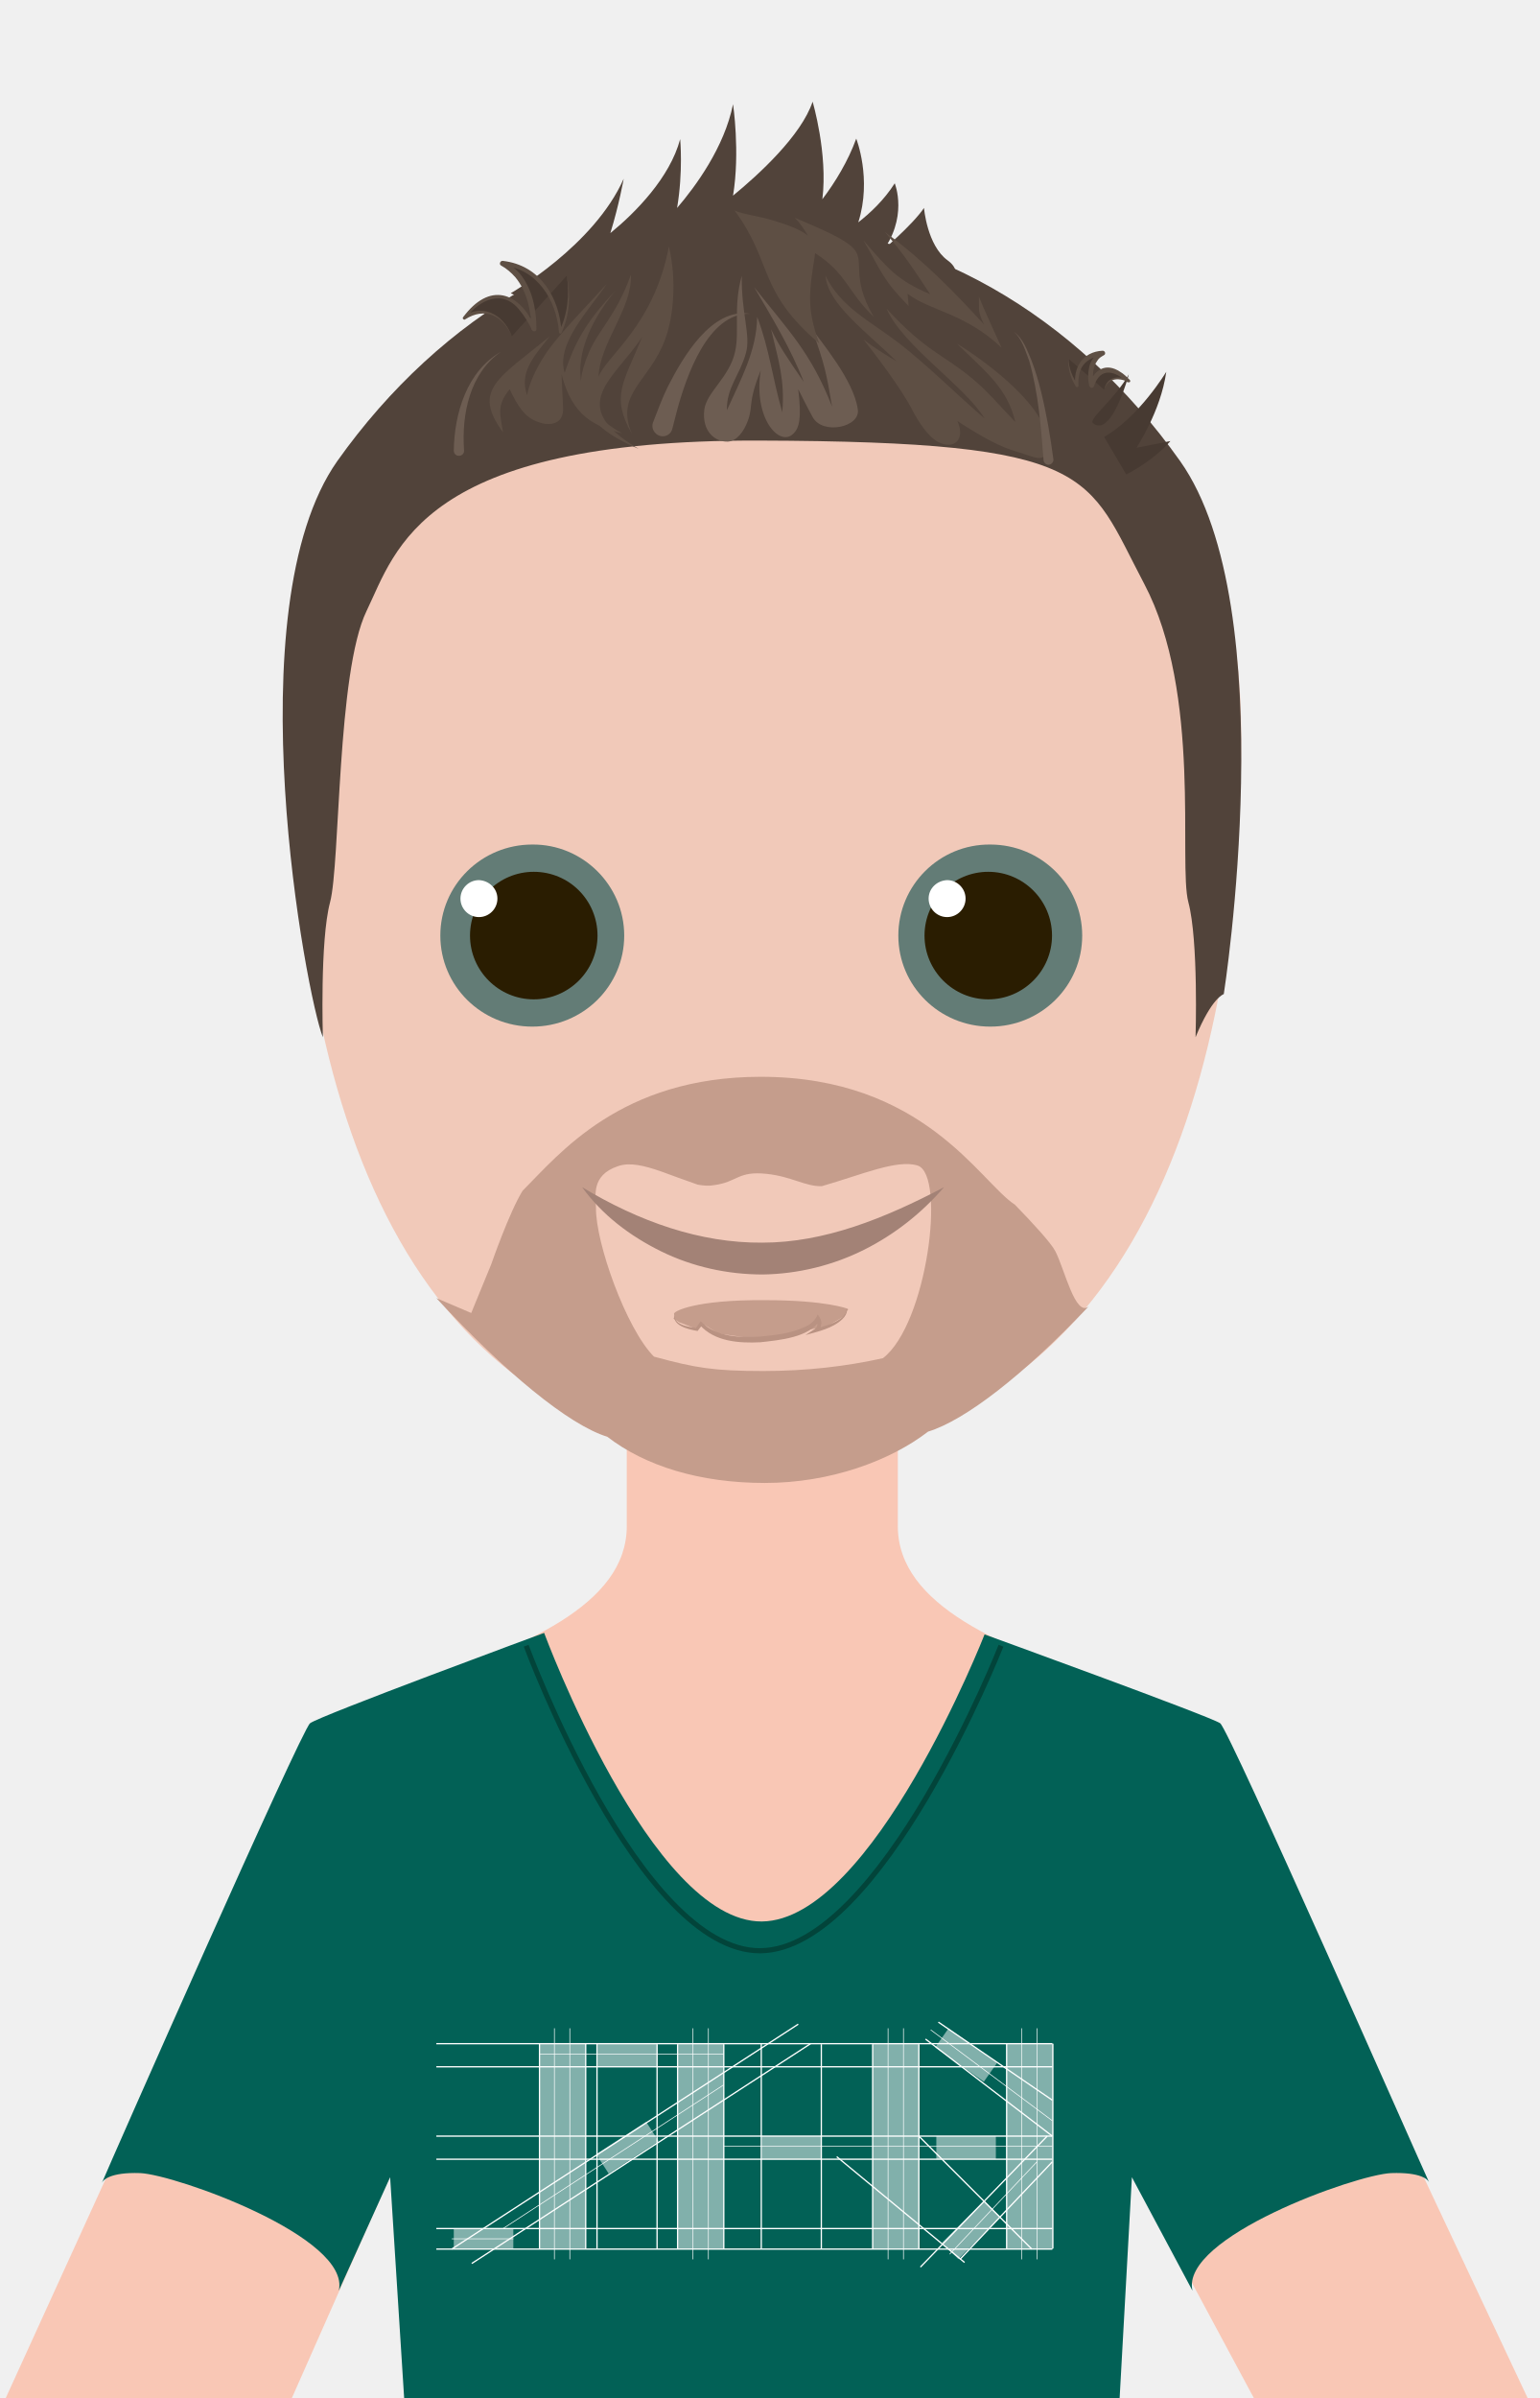
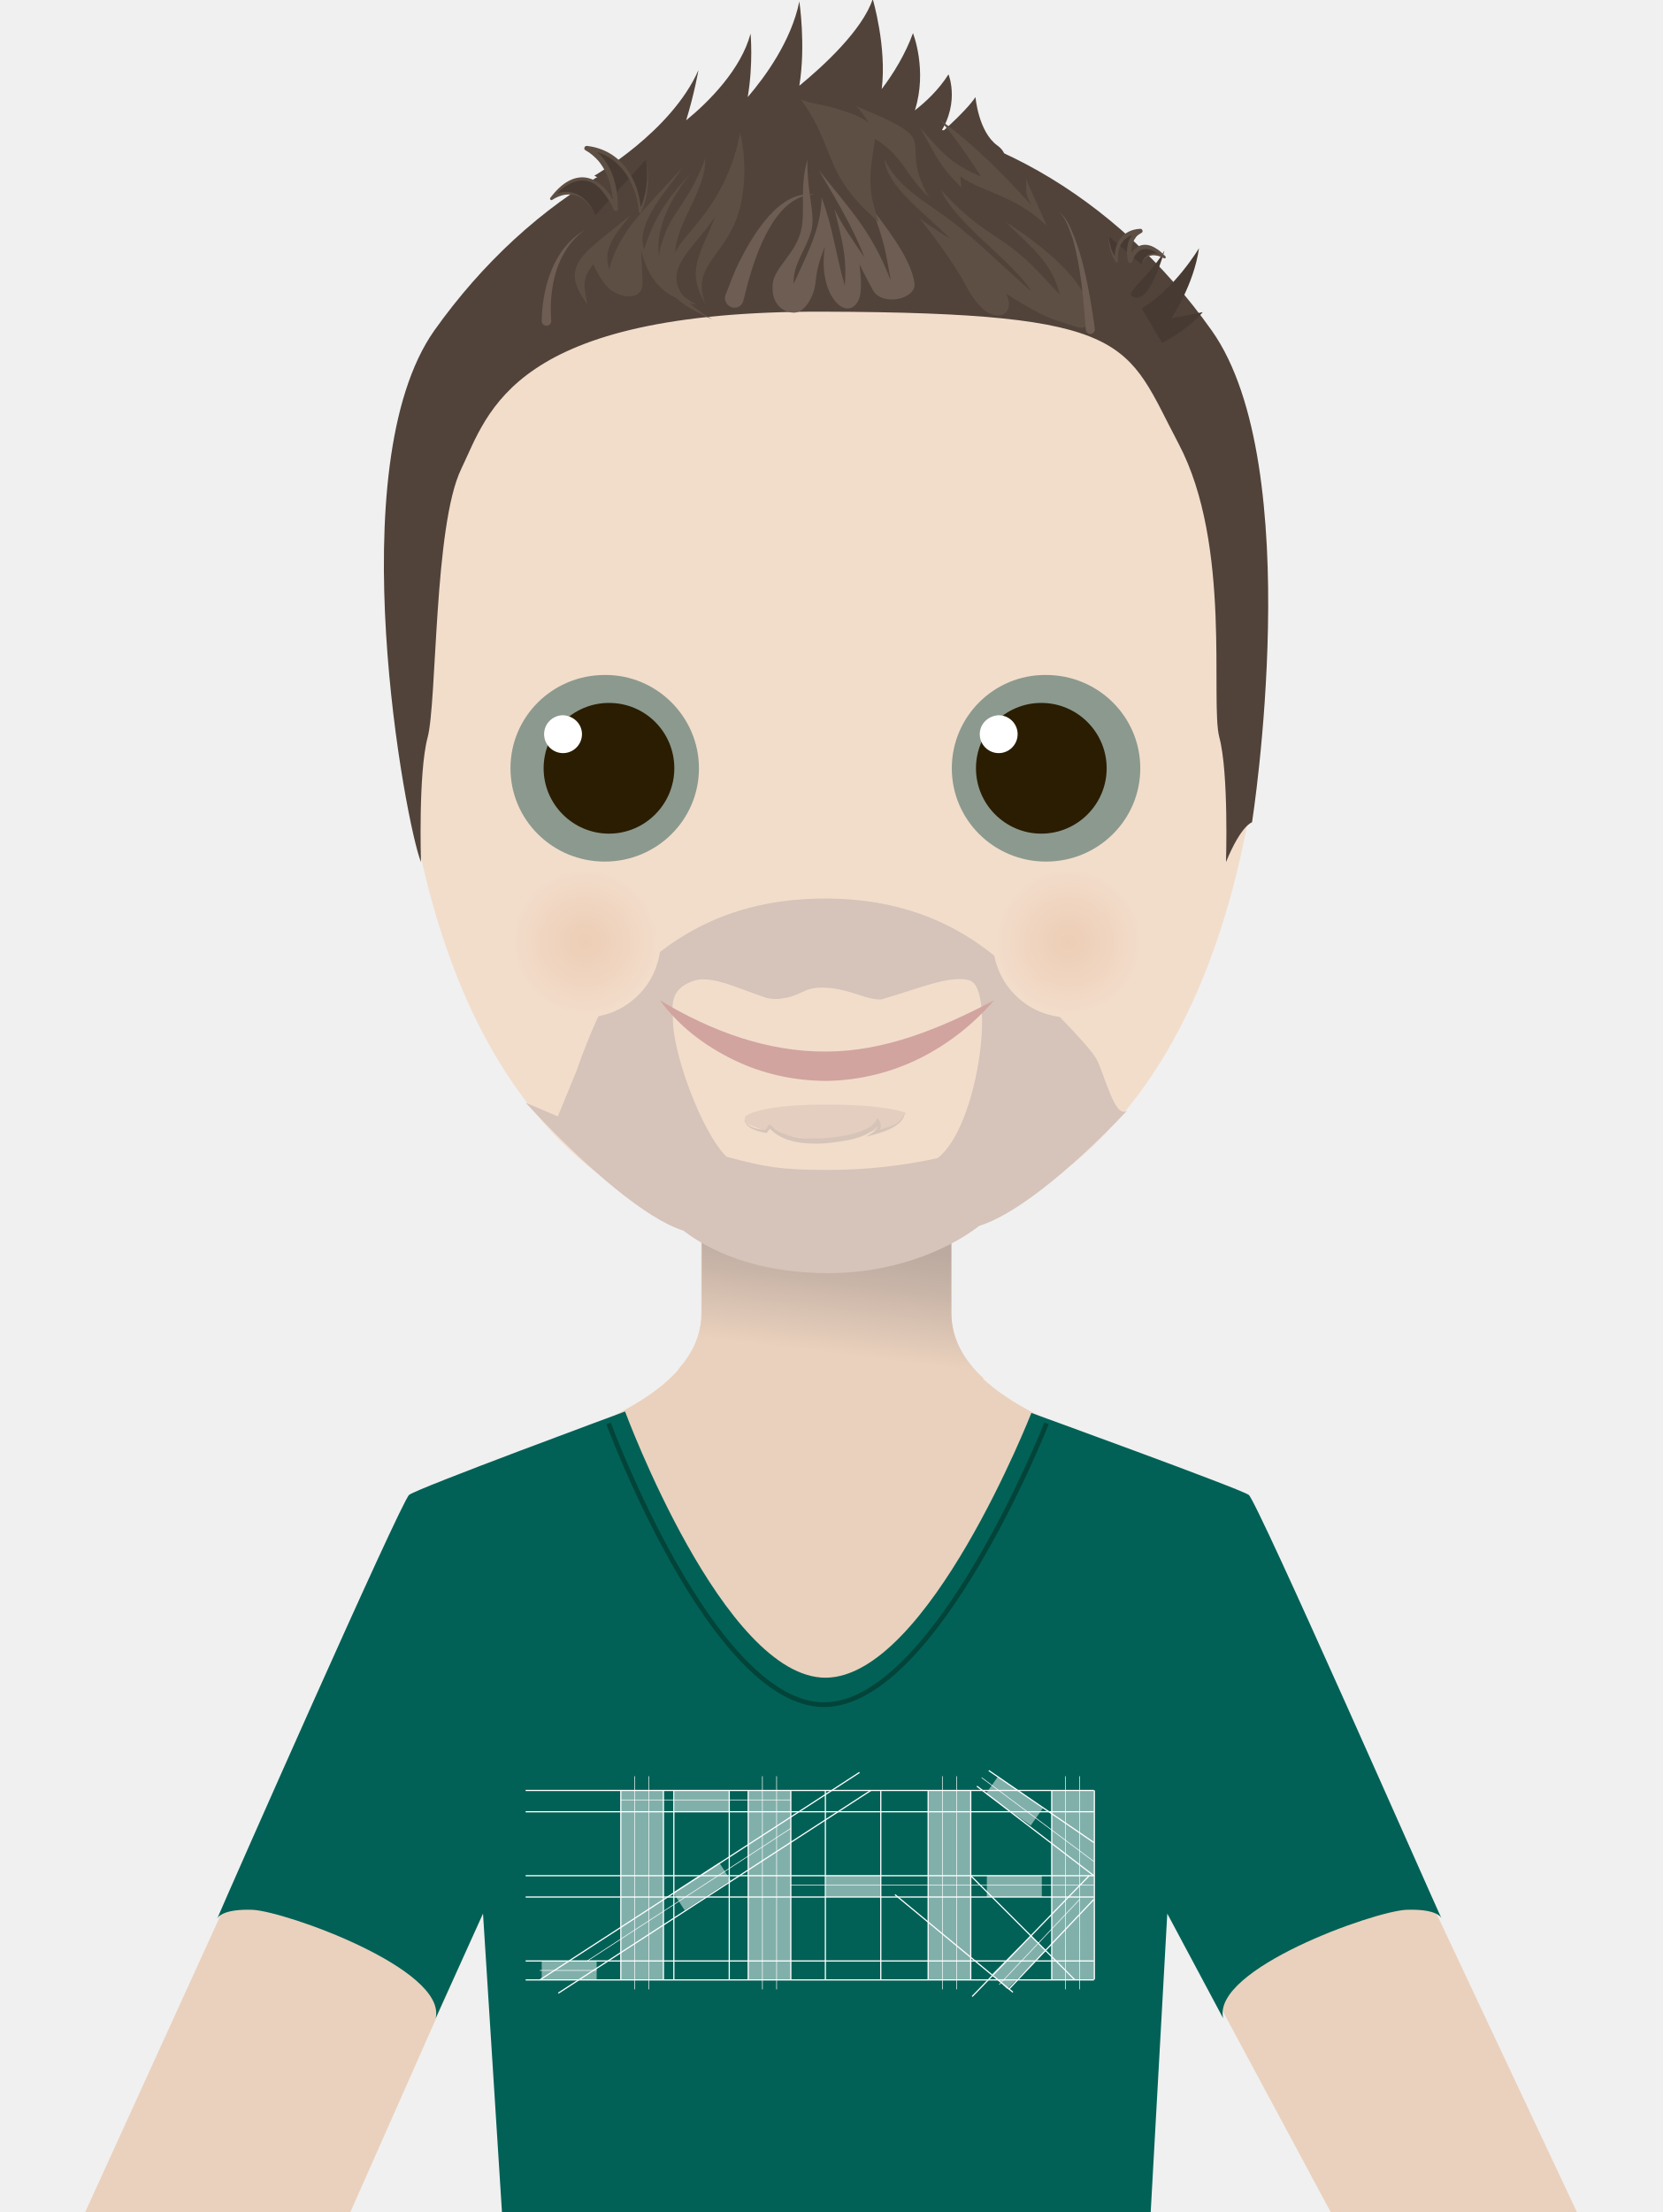
- <svg xmlns="http://www.w3.org/2000/svg" version="1.1" viewBox="36 -20 300 467">
+ <svg xmlns="http://www.w3.org/2000/svg" version="1.1" id="Laag_1" x="0px" y="0px" viewBox="0 0 351 467" style="enable-background:new 0 0 351 467;" xml:space="preserve">
  <style type="text/css">
-         .body{fill:#f9c7b5;}
-         .tshirt{fill:#026156;}
-         .tshirt__collar{fill:none;stroke:#02443A;stroke-miterlimit:10;}
-         .face{fill:#f1c9b9;}
-         .st5{fill:#c59d8c;}
-         .hair--dark{fill:#51433A;}
-         .hair--medium{fill-rule:evenodd;clip-rule:evenodd;fill:#5E4F44;}
-         .st8{fill-rule:evenodd;clip-rule:evenodd;fill:#6D5D52;}
-         .hair--light{fill:#6D5D52;}
-         .st10{fill:#473A32;}
-         .st11{fill:#5E4F44;}
-         .st14{fill:#DFE8EA;}
-         .st15{fill:#A38276;}
-         .st16{fill:#637C76;}
-         .st17{fill:#2A1D01;}
-         .st18{fill:#FFFFFF;}
-         .st19{fill:#c59d8c;}
-         .st20{fill:#b99282;}
-         .st21{opacity:0.5;fill:#FFFFFF;}
-         .st22{fill:none;stroke:#FFFFFF;stroke-width:0.25;stroke-miterlimit:10;}
-         .st23{fill:none;stroke:#FFFFFF;stroke-width:0.125;stroke-miterlimit:10;}
+ 	.st0{fill:#EAD1BD;}
+ 	.st1{fill:url(#SVGID_1_);}
+ 	.st2{fill:#026156;}
+ 	.st3{fill:none;stroke:#02443A;stroke-miterlimit:10;}
+ 	.st4{fill:#F2DDCB;}
+ 	.st5{fill:#D6C3B9;}
+ 	.st6{fill:#51433A;}
+ 	.st7{fill-rule:evenodd;clip-rule:evenodd;fill:#5E4F44;}
+ 	.st8{fill-rule:evenodd;clip-rule:evenodd;fill:#6D5D52;}
+ 	.st9{fill:#6D5D52;}
+ 	.st10{fill:#473A32;}
+ 	.st11{fill:#5E4F44;}
+ 	.st12{fill:url(#SVGID_00000013165631436929423630000016592095067248664239_);}
+ 	.st13{fill:url(#SVGID_00000114778357873344224820000015085939082999484821_);}
+ 	.st14{fill:#DFE8EA;}
+ 	.st15{fill:#D1A49F;}
+ 	.st16{fill:#8C998E;}
+ 	.st17{fill:#2A1D01;}
+ 	.st18{fill:#FFFFFF;}
+ 	.st19{fill:#E4CEC0;}
+ 	.st20{fill:#D7C4B9;}
+ 	.st21{opacity:0.5;fill:#FFFFFF;}
+ 	.st22{fill:none;stroke:#FFFFFF;stroke-width:0.25;stroke-miterlimit:10;}
+ 	.st23{fill:none;stroke:#FFFFFF;stroke-width:0.125;stroke-miterlimit:10;}
</style>
-   <path class="body" d="M278.1,329.1c0,0-3.1-13.6-25-20.9c-21.8-7.3-42.2-15.5-42.2-31c0-15.5,0-40.9,0-40.9h-26.4h-26.4 c0,0,0,25.3,0,40.9c0,15.5-20.4,23.7-42.2,31c-21.8,7.3-25,20.9-25,20.9L28,467h56l31-70l15.9,68.4h53.7l53.2-1.2L255,400l36,67h52 L278.1,329.1z" />
-   <linearGradient id="SVGID_1_" gradientUnits="userSpaceOnUse" x1="186.031" y1="285.86" x2="188.854" y2="262.566">
-     <stop offset="0" style="stop-color:#EAD1BD" />
-     <stop offset="0.647" style="stop-color:#C9B5A8" />
-     <stop offset="1" style="stop-color:#BCAAA0" />
-   </linearGradient>
-   <path class="st2 tshirt" d="M273.7,315.6c-1.8-1.3-45.9-17.3-45.9-17.3S206,354,184.4,354.2C162.8,354.3,142,298,142,298 s-43.9,16.2-45.6,17.6c-1.7,1.3-39.1,86-40.5,89.4c0.2-0.4,1.5-2,7.4-1.8c6.9,0.3,41.1,12.5,38.7,22.9L112,404l4,63h137l3.5-63 l11.8,22.1c-2.4-10.4,31.8-22.6,38.7-22.9c5.9-0.2,7.2,1.3,7.4,1.8C312.8,401.6,275.5,316.9,273.7,315.6z" />
-   <path class="st3 tshirt__collar" d="M138.5,300.5c0,0,22,59.5,45.6,59.4c23.6-0.2,46.9-59.4,46.9-59.4" />
-   <path class="st4 face" d="M277.8,123.2 c0,77 -26,139.8 -93,139.8 c-66.9,0 -91.7,-63.6 -91.7,-140.6 c0,-77 62.3,-92.5 92.8,-92.5 S277.8,46.2 277.8,123.2 " />
-   <path class="st5 beard" d="M241.6,223.7 c-0.8,-1.6 -4.4,-5.5 -7.9,-9.1 c-6.8,-4.4 -17.7,-24.9 -49.5,-24.9 c-27.3,0 -39.3,15.1 -46.4,22.2 c0,0 0,0 0,0 c-2.6,4.2 -6.1,14.3 -6.1,14.3 l-3.9,9.5 l-6.8,-2.9 c13.3,14.4 25.8,24.7 33.3,27 c7.4,5.7 18,9 30.7,9 c12.7,0 24.4,-4.3 31.8,-10 c7.2,-2.2 18.6,-11 31.3,-24.4 C245.5,236.6 243.4,227.2 241.6,223.7 M208,244.5 c-7.2,1.6 -14.9,2.5 -23.3,2.5 c-9.7,0 -13.2,-0.6 -21.3,-2.8 c-5.4,-5.4 -11.4,-22.2 -11.3,-29 c0,-2.1 -1.1,-6.3 4.3,-8.1 c2.3,-0.8 5.1,-0.1 8.3,1 v0 l0,0 c2.2,0.8 4.6,1.7 7.2,2.6 c1.1,0.2 2.2,0.3 3.2,0.1 c4.6,-0.6 4.6,-2.8 10.2,-2.2 c4.9,0.5 7.6,2.5 10.8,2.4 c7.7,-2.2 14.7,-5.3 18.7,-4 C220.3,208.9 216.6,237.9 208,244.5 " />
-   <path class="st6 hair hair--dark" d="M98.9,182c0,0-0.6-18.8,1.4-26.3c2-7.5,1.3-44.7,7.1-56.7c5.8-12,10.6-33.4,76.5-33.2s63.7,6.5,75,27.9 s6.6,54.5,8.6,62c2,7.5,1.4,26.3,1.4,26.3c3.2-7.8,5.5-8.4,5.5-8.4s11.8-75.1-8.5-103.8c-20.3-28.6-50.1-46-82-46l-0.4,0.2l0.2-0.2 c-31.9,0-61.7,17.4-82,46C81.5,98.5,95.7,174.2,98.9,182z" />
-   <path class="st6 hair hair--dark" d="M210.3,15.7c-2.1,3.3-4.8,5.8-7.1,7.6c2.7-8.5-0.4-16.3-0.4-16.3c-1.6,4.4-4.1,8.5-6.6,11.8 c1.1-8.9-1.9-19-1.9-19c-2.2,6.6-10.5,14.2-15.5,18.3c1.4-8.5,0-17.8,0-17.8c-1.7,8.4-7.3,16-10.9,20.2c1.2-7.1,0.6-13.4,0.6-13.4 c-2,7.5-8.7,14.3-13.6,18.3c1.7-5.5,2.6-10.6,2.6-10.6c-5.8,13.1-22,22.3-22,22.3s5.3,2.8,10.1,1.6l-1,2.3c0,0,6.5,2.9,16.2-5.3 c0.2-0.2,0.5-0.4,0.7-0.6c3.1-0.1,8-1.1,12.6-5.9l-0.4,3.1c0,0,3.9,4.4,7.8,4.4c3.4,0,5.8-0.7,10.3-7.1c2.2,1.6,5.3,2.9,8.1,0 c1.6,2.1,4.2,3.9,7.6-0.1C213.1,22.5,210.3,15.7,210.3,15.7z M220.6,30.7c-4-2.9-4.6-10.2-4.6-10.2c-2.3,3.4-8.6,8.7-8.6,8.7L220,37 C220,37,224.6,33.6,220.6,30.7z" />
-   <path class="st7 hair hair--medium" d="M143.1,45.5c-10,8.2-15.2,10.4-9.1,18.7c-0.5-3.3-1.4-5.2,1.3-8.4c0.5,1.1,1.5,3.2,2.9,4.7 c2.2,2.4,7.7,3.5,7.5-1.1c-0.1-2.2-0.3-5.7-0.3-6.5c2.1,8.2,6.4,10.1,11.8,11.5c-14.4-7.9-6.4-21.8-1.3-27.8 c-5.8,6.1-7.9,10.1-9.9,16c-1.8-5.7,5-12.5,8.2-17.3c-3.4,3.8-8.9,9.3-11.7,13.3c-2.5,3.7-3.6,6.8-3.8,8.4 C137.1,52.6,139.9,49.5,143.1,45.5z" />
-   <path class="st7 hair hair--medium" d="M158.9,33.5c-2.8,7.9-6.3,10.7-8.2,15.2c-3.2,7.4-2.3,13.7,9.7,18.7c-14.5-8.5-4.6-13.6,0.7-21.8 c-3.6,8.9-6.2,11.5-2,18.9c-3.4-7.9,3.5-10.2,6.5-18.5c1.7-4.6,2.2-11.8,0.7-18c-2.9,15.5-12.3,21.4-13.7,25.4 C152.8,46.8,159.2,40.1,158.9,33.5z" />
-   <path class="st8" d="M180.5,33.7c-1.7,6.1-0.4,10.8-1.3,14.8c-1.1,5-5.6,7.9-6,11.3c-0.5,4.2,2.1,6.3,4.6,6.2 c1.7-0.1,3.1-1.9,3.9-4.1c1.1-3.1-0.1-3.3,2.5-9.8c-1.5,9.3,3.6,15,6.3,12.4c1.2-1.1,1.7-3,1-8.7c0,0,1.9,3.8,2.8,5.4 c1.9,3.6,9.4,2,8.8-1.5c-0.8-5.7-7.1-13-9-15.8c2.7,7.4,2.9,9,4,15.3c-4.1-10.5-8.4-14.7-15.2-23.3c3.7,6.3,7.1,11.9,9.7,18.5 c-2.9-4.2-4.9-7.1-6.4-10.3c1.5,6.3,2.7,9.8,2.2,16.2c-1.9-6.5-2.5-12.3-4.9-18.6c-0.1,6.6-3.1,12-5.9,18.2 c-0.1-4.4,2.5-6.8,3.7-11.1C182.3,45.3,180.4,41.1,180.5,33.7z" />
-   <path class="st7 hair hair--medium" d="M196.8,33.7c0.5,5.6,8,10.9,13.9,16.7c-2.5-1.5-4.3-2.6-6.5-4.3c2,2.5,7.5,9.7,9.6,13.9c1,1.9,2.9,5,5,6.1 c3.2,1.6,5.3-0.7,3.7-4.1c4.8,3.1,8.4,5.1,11.7,6c3.2,0.9,5.7,2.7,5.9-1.3c0.4-6.9-11.1-15.7-17.7-19.8c5.6,5.5,9.8,8.6,11.4,15.3 c-2.8-2.9-5.5-6.1-8.3-8.4c-5.7-4.8-9-5.2-16.8-13.7c3.1,7.2,15.3,15.1,19.1,21.4c-5.6-4.8-10.8-10.1-16.7-14.7 C205.3,42.4,199.9,39.9,196.8,33.7z" />
-   <path class="st7 hair hair--medium" d="M179.1,21c7.5,10.1,4.4,15.6,16.5,25.9c-2.6-7.1-1.9-10.4-0.8-17.6c6.2,4,6.2,7.4,11.4,12.4 c-4.7-8.1-1.5-10.8-4-13.4c-1.8-1.8-5.7-3.5-11.4-5.9c1,0.9,2,2.5,2.6,3.5c-1.5-1.2-3.6-2-6.9-3C184,22.1,180.9,21.8,179.1,21z" />
-   <path class="st7 hair hair--medium" d="M204.2,26.8c3.5,6,3.6,7.5,8.8,12.8l-0.2-2.4c4.2,3.3,11.1,3.7,18.3,10.5c0,0-3.8-8.3-4.4-9.9 c0.1,2.8-0.3,2.7,1,5.4c-5.6-6.1-11.4-12.2-19.3-18c3.9,4.6,5.7,7.4,8.8,12.1C210.9,34.6,209.2,32.6,204.2,26.8z" />
  <g>
-     <path class="st9 hair hair--light" d="M182.1,41.1c-8.2-0.2-12.4,12.2-14.2,18.8c0,0-0.9,3.5-0.9,3.5c-0.2,1.1-1.3,1.8-2.4,1.5 c-1.1-0.3-1.8-1.5-1.4-2.6c0.8-2.1,1.9-5,2.9-7C169,49.6,174.6,39.9,182.1,41.1L182.1,41.1z" />
+     <g>
+       <path class="st0" d="M268.1,329.1c0,0-3.1-13.6-25-20.9c-21.8-7.3-42.2-15.5-42.2-31c0-15.5,0-40.9,0-40.9h-26.4h-26.4    c0,0,0,25.3,0,40.9c0,15.5-20.4,23.7-42.2,31c-21.8,7.3-25,20.9-25,20.9L18,467h56l31-70l15.9,68.4h53.7l53.2-1.2L245,400l36,67    h52L268.1,329.1z" />
+       <linearGradient id="SVGID_1_" gradientUnits="userSpaceOnUse" x1="176.031" y1="285.86" x2="178.854" y2="262.566">
+         <stop offset="0" style="stop-color:#EAD1BD" />
+         <stop offset="0.647" style="stop-color:#C9B5A8" />
+         <stop offset="1" style="stop-color:#BCAAA0" />
+       </linearGradient>
+       <path class="st1" d="M200.9,277.1c0-8.7,0-20.4,0-29.1c-6.5-6.2-15.3-10.1-24.9-10.1c-11.2,0-21.2,5.1-27.8,13.1    c0,8.2,0,18.3,0,26c0,4.6-1.8,8.5-4.9,12c5.7,12.3,18.2,20.9,32.7,20.9c13.7,0,25.6-7.7,31.7-18.9    C203.5,287.1,200.9,282.6,200.9,277.1z" />
+       <path class="st2" d="M263.7,315.6c-1.8-1.3-45.9-17.3-45.9-17.3S196,354,174.4,354.2C152.8,354.3,132,298,132,298    s-43.9,16.2-45.6,17.6c-1.7,1.3-39.1,86-40.5,89.4c0.2-0.4,1.5-2,7.4-1.8c6.9,0.3,41.1,12.5,38.7,22.9L102,404l4,63h137l3.5-63    l11.8,22.1c-2.4-10.4,31.8-22.6,38.7-22.9c5.9-0.2,7.2,1.3,7.4,1.8C302.8,401.6,265.5,316.9,263.7,315.6z" />
+       <path class="st3" d="M128.5,300.5c0,0,22,59.5,45.6,59.4c23.6-0.2,46.9-59.4,46.9-59.4" />
+       <path class="st4" d="M267.8,123.2c0,77-26,139.8-93,139.8c-66.9,0-91.7-63.6-91.7-140.6c0-77,62.3-92.5,92.8-92.5    S267.8,46.2,267.8,123.2z" />
+       <path class="st5" d="M231.6,223.7c-0.8-1.6-4.4-5.5-7.9-9.1c-6.8-4.4-17.7-24.9-49.5-24.9c-27.3,0-39.3,15.1-46.4,22.2    c0,0,0,0,0,0c-2.6,4.2-6.1,14.3-6.1,14.3l-3.9,9.5l-6.8-2.9c13.3,14.4,25.8,24.7,33.3,27c7.4,5.7,18,9,30.7,9    c12.7,0,24.4-4.3,31.8-10c7.2-2.2,18.6-11,31.3-24.4C235.5,236.6,233.4,227.2,231.6,223.7z M198,244.5c-7.2,1.6-14.9,2.5-23.3,2.5    c-9.7,0-13.2-0.6-21.3-2.8c-5.4-5.4-11.4-22.2-11.3-29c0-2.1-1.1-6.3,4.3-8.1c2.3-0.8,5.1-0.1,8.3,1v0l0,0    c2.2,0.8,4.6,1.7,7.2,2.6c1.1,0.2,2.2,0.3,3.2,0.1c4.6-0.6,4.6-2.8,10.2-2.2c4.9,0.5,7.6,2.5,10.8,2.4c7.7-2.2,14.7-5.3,18.7-4    C210.3,208.9,206.6,237.9,198,244.5z" />
+       <path class="st6" d="M88.9,182c0,0-0.6-18.8,1.4-26.3c2-7.5,1.3-44.7,7.1-56.7c5.8-12,10.6-33.4,76.5-33.2s63.7,6.5,75,27.9    s6.6,54.5,8.6,62c2,7.5,1.4,26.3,1.4,26.3c3.2-7.8,5.5-8.4,5.5-8.4s11.8-75.1-8.5-103.8c-20.3-28.6-50.1-46-82-46l-0.4,0.2    l0.2-0.2c-31.9,0-61.7,17.4-82,46C71.5,98.5,85.7,174.2,88.9,182z" />
+       <path class="st6" d="M200.3,15.7c-2.1,3.3-4.8,5.8-7.1,7.6c2.7-8.5-0.4-16.3-0.4-16.3c-1.6,4.4-4.1,8.5-6.6,11.8    c1.1-8.9-1.9-19-1.9-19c-2.2,6.6-10.5,14.2-15.5,18.3c1.4-8.5,0-17.8,0-17.8c-1.7,8.4-7.3,16-10.9,20.2c1.2-7.1,0.6-13.4,0.6-13.4    c-2,7.5-8.7,14.3-13.6,18.3c1.7-5.5,2.6-10.6,2.6-10.6c-5.8,13.1-22,22.3-22,22.3s5.3,2.8,10.1,1.6l-1,2.3c0,0,6.5,2.9,16.2-5.3    c0.2-0.2,0.5-0.4,0.7-0.6c3.1-0.1,8-1.1,12.6-5.9l-0.4,3.1c0,0,3.9,4.4,7.8,4.4c3.4,0,5.8-0.7,10.3-7.1c2.2,1.6,5.3,2.9,8.1,0    c1.6,2.1,4.2,3.9,7.6-0.1C203.1,22.5,200.3,15.7,200.3,15.7z M210.6,30.7c-4-2.9-4.6-10.2-4.6-10.2c-2.3,3.4-8.6,8.7-8.6,8.7    L210,37C210,37,214.6,33.6,210.6,30.7z" />
+       <path class="st7" d="M133.1,45.5c-10,8.2-15.2,10.4-9.1,18.7c-0.5-3.3-1.4-5.2,1.3-8.4c0.5,1.1,1.5,3.2,2.9,4.7    c2.2,2.4,7.7,3.5,7.5-1.1c-0.1-2.2-0.3-5.7-0.3-6.5c2.1,8.2,6.4,10.1,11.8,11.5c-14.4-7.9-6.4-21.8-1.3-27.8    c-5.8,6.1-7.9,10.1-9.9,16c-1.8-5.7,5-12.5,8.2-17.3c-3.4,3.8-8.9,9.3-11.7,13.3c-2.5,3.7-3.6,6.8-3.8,8.4    C127.1,52.6,129.9,49.5,133.1,45.5z" />
+       <path class="st7" d="M148.9,33.5c-2.8,7.9-6.3,10.7-8.2,15.2c-3.2,7.4-2.3,13.7,9.7,18.7c-14.5-8.5-4.6-13.6,0.7-21.8    c-3.6,8.9-6.2,11.5-2,18.9c-3.4-7.9,3.5-10.2,6.5-18.5c1.7-4.6,2.2-11.8,0.7-18c-2.9,15.5-12.3,21.4-13.7,25.4    C142.8,46.8,149.2,40.1,148.9,33.5z" />
+       <path class="st8" d="M170.5,33.7c-1.7,6.1-0.4,10.8-1.3,14.8c-1.1,5-5.6,7.9-6,11.3c-0.5,4.2,2.1,6.3,4.6,6.2    c1.7-0.1,3.1-1.9,3.9-4.1c1.1-3.1-0.1-3.3,2.5-9.8c-1.5,9.3,3.6,15,6.3,12.4c1.2-1.1,1.7-3,1-8.7c0,0,1.9,3.8,2.8,5.4    c1.9,3.6,9.4,2,8.8-1.5c-0.8-5.7-7.1-13-9-15.8c2.7,7.4,2.9,9,4,15.3c-4.1-10.5-8.4-14.7-15.2-23.3c3.7,6.3,7.1,11.9,9.7,18.5    c-2.9-4.2-4.9-7.1-6.4-10.3c1.5,6.3,2.7,9.8,2.2,16.2c-1.9-6.5-2.5-12.3-4.9-18.6c-0.1,6.6-3.1,12-5.9,18.2    c-0.1-4.4,2.5-6.8,3.7-11.1C172.3,45.3,170.4,41.1,170.5,33.7z" />
+       <path class="st7" d="M186.8,33.7c0.5,5.6,8,10.9,13.9,16.7c-2.5-1.5-4.3-2.6-6.5-4.3c2,2.5,7.5,9.7,9.6,13.9c1,1.9,2.9,5,5,6.1    c3.2,1.6,5.3-0.7,3.7-4.1c4.8,3.1,8.4,5.1,11.7,6c3.2,0.9,5.7,2.7,5.9-1.3c0.4-6.9-11.1-15.7-17.7-19.8c5.6,5.5,9.8,8.6,11.4,15.3    c-2.8-2.9-5.5-6.1-8.3-8.4c-5.7-4.8-9-5.2-16.8-13.7c3.1,7.2,15.3,15.1,19.1,21.4c-5.6-4.8-10.8-10.1-16.7-14.7    C195.3,42.4,189.9,39.9,186.8,33.7z" />
+       <path class="st7" d="M169.1,21c7.5,10.1,4.4,15.6,16.5,25.9c-2.6-7.1-1.9-10.4-0.8-17.6c6.2,4,6.2,7.4,11.4,12.4    c-4.7-8.1-1.5-10.8-4-13.4c-1.8-1.8-5.7-3.5-11.4-5.9c1,0.9,2,2.5,2.6,3.5c-1.5-1.2-3.6-2-6.9-3C174,22.1,170.9,21.8,169.1,21z" />
+       <path class="st7" d="M194.2,26.8c3.5,6,3.6,7.5,8.8,12.8l-0.2-2.4c4.2,3.3,11.1,3.7,18.3,10.5c0,0-3.8-8.3-4.4-9.9    c0.1,2.8-0.3,2.7,1,5.4c-5.6-6.1-11.4-12.2-19.3-18c3.9,4.6,5.7,7.4,8.8,12.1C200.9,34.6,199.2,32.6,194.2,26.8z" />
+       <g>
+         <path class="st9" d="M172.1,41.1c-8.2-0.2-12.4,12.2-14.2,18.8c0,0-0.9,3.5-0.9,3.5c-0.2,1.1-1.3,1.8-2.4,1.5     c-1.1-0.3-1.8-1.5-1.4-2.6c0.8-2.1,1.9-5,2.9-7C159,49.6,164.6,39.9,172.1,41.1L172.1,41.1z" />
+       </g>
+       <g>
+         <path class="st9" d="M123.6,48.5c-6.1,4.2-7.7,12.2-7.2,19.2c0.1,1.3-1.9,1.5-2,0.1C114.5,60.6,116.9,52.3,123.6,48.5L123.6,48.5     z" />
+       </g>
+       <g>
+         <path class="st9" d="M223.5,44.6c1.8,1.3,2.6,3.6,3.4,5.5c1.6,4.1,2.5,8.5,3.3,12.8c0.4,2.2,0.7,4.3,1,6.5c0.1,0.5-0.3,1-0.8,1.1     c-0.5,0.1-1-0.3-1.1-0.8c-0.5-6.5-1-13.1-2.8-19.4C225.7,48.2,225.1,46,223.5,44.6L223.5,44.6z" />
+       </g>
+       <g>
+         <path class="st10" d="M125.7,45.5c0,0-2.7-7.6-9.3-3.5c0,0,7.4-10.7,13.6,2.2c0,0,0.5-9.5-6.1-12.9c0,0,10.1,0.4,11.3,13.5     c0,0,2.5-4.6,1.2-11.1" />
+         <path class="st11" d="M125.7,45.5c-1.7-4-5.2-5.8-9.1-3.3c-0.2,0.2-0.6-0.2-0.4-0.4c5.1-6.9,10.9-5.2,14.2,2.2     c0,0-0.9,0.2-0.9,0.2c0-3.6-0.8-7.4-3.1-10.2c-0.8-0.9-1.7-1.7-2.8-2.3c-0.4-0.2-0.2-0.9,0.3-0.9c7.3,0.8,11.1,7.1,11.5,13.9     c0,0-0.5-0.1-0.5-0.1c1.7-3.4,2.1-7.3,1.5-11c0.8,3.7,0.6,7.7-1,11.2c-0.1,0.3-0.5,0.2-0.5-0.1c-0.5-6.3-4.3-12.4-11-13     c0,0,0.2-0.9,0.2-0.9c1.1,0.6,2.2,1.4,3.1,2.4c2.5,3,3.3,7,3.3,10.9c0,0.3-0.2,0.5-0.5,0.4c-0.2,0-0.3-0.1-0.4-0.3     c-0.6-1.3-1.4-2.6-2.3-3.7c-3.3-4.3-7.9-2.2-10.6,1.5c0,0-0.4-0.4-0.4-0.4c0.4-0.2,0.9-0.5,1.3-0.7     C121.2,39.5,124.5,42.1,125.7,45.5L125.7,45.5z" />
+       </g>
+       <path class="st10" d="M253.2,52.4c0,0-5.2,8.7-12.1,12.7l4.3,7.3c0,0,5.1-2.5,8.6-6.5l-6.6,1.3C247.4,67.1,252.1,60.2,253.2,52.4z    " />
+       <path class="st10" d="M238.9,62.4c-0.9-0.8,4.4-4.8,7-9.5C245.9,52.9,242.6,65.4,238.9,62.4z" />
+       <g>
+         <path class="st10" d="M241.1,55.9c0,0,0.8-3.7,4.8-1.5c0,0-5-5.4-7.2,0.8c0,0-1.1-4.6,2.2-6.2c0,0-5.5,0-5,6.4     c0,0-1.8-2.3-1.7-5.5" />
+         <path class="st11" d="M241.1,55.9c0.5-2.6,2.9-2.9,4.9-1.8c0,0-0.3,0.4-0.3,0.4c-2.5-2.3-5.3-3.1-6.6,0.7     c-0.1,0.3-0.4,0.4-0.6,0.3c-0.1-0.1-0.2-0.2-0.3-0.3c-0.3-1.3-0.3-2.5,0-3.8c0.3-1.3,1.2-2.4,2.4-3c0,0,0.2,0.9,0.2,0.9     c-1.3,0-2.8,0.6-3.7,1.7c-0.9,1.1-1.1,2.7-1,4.1c0,0.3-0.3,0.4-0.5,0.2c-1.1-1.7-1.6-3.7-1.5-5.6c0.1,1.9,0.8,3.8,1.9,5.3     c0,0-0.5,0.2-0.5,0.2c-0.5-3.6,1.4-6.7,5.3-6.9c0.5,0,0.7,0.7,0.2,0.9c-0.5,0.3-0.9,0.5-1.2,1c-1,1.3-1,3.1-0.7,4.7     c0,0-0.9,0-0.9,0c1-2.9,3.3-4.2,6-2.4c0.7,0.4,1.3,1,1.9,1.6c0.1,0.1,0.1,0.3,0,0.4c-0.2,0.2-0.7-0.2-1-0.3     C243.3,53.5,241.7,54,241.1,55.9L241.1,55.9z" />
+       </g>
+       <radialGradient id="SVGID_00000080900202866954744060000017387924718746114226_" cx="123.543" cy="198.797" r="15.985" gradientUnits="userSpaceOnUse">
+         <stop offset="0" style="stop-color:#EDCDB5" />
+         <stop offset="1" style="stop-color:#F2DDCB" />
+       </radialGradient>
+       <path style="fill:url(#SVGID_00000080900202866954744060000017387924718746114226_);" d="M139.5,198.8c0,8.8-7.2,16-16,16    c-8.8,0-16-7.2-16-16c0-8.8,7.2-16,16-16C132.4,182.8,139.5,190,139.5,198.8z" />
+       <radialGradient id="SVGID_00000120536208345057210900000015305236796868129969_" cx="225.702" cy="198.797" r="15.985" gradientUnits="userSpaceOnUse">
+         <stop offset="0" style="stop-color:#EDCDB5" />
+         <stop offset="1" style="stop-color:#F2DDCB" />
+       </radialGradient>
+       <path style="fill:url(#SVGID_00000120536208345057210900000015305236796868129969_);" d="M241.7,198.8c0,8.8-7.2,16-16,16    s-16-7.2-16-16c0-8.8,7.2-16,16-16S241.7,190,241.7,198.8z" />
+       <g>
+         <path class="st14" d="M76.8,334.3l0.1,0.5C76.9,334.6,76.8,334.5,76.8,334.3C76.8,334.3,76.8,334.3,76.8,334.3z" />
+       </g>
+       <path class="st15" d="M139.4,211.2c11.1,6.7,23,10.9,35.1,10.8c12.1,0,23.8-4.7,35.4-10.8c-4.3,5-9.6,9.2-15.6,12.2    c-6,3-12.8,4.7-19.7,4.8c-6.9,0-13.7-1.5-19.8-4.5C148.7,220.7,143.3,216.6,139.4,211.2z" />
+       <path class="st16" d="M147.6,162.2c0,10.9-8.9,19.7-19.9,19.7c-11,0-19.9-8.8-19.9-19.7c0-10.9,8.9-19.7,19.9-19.7    C138.6,142.4,147.6,151.3,147.6,162.2z" />
+       <path class="st17" d="M142.4,162.2c0,7.6-6.2,13.8-13.8,13.8c-7.6,0-13.8-6.2-13.8-13.8c0-7.6,6.2-13.8,13.8-13.8    C136.3,148.4,142.4,154.6,142.4,162.2z" />
+       <path class="st18" d="M122.9,155c0,2.2-1.8,4-4,4c-2.2,0-4-1.8-4-4s1.8-4,4-4C121.1,151.1,122.9,152.8,122.9,155z" />
+       <path class="st16" d="M201,162.2c0,10.9,8.9,19.7,19.9,19.7c11,0,19.9-8.8,19.9-19.7c0-10.9-8.9-19.7-19.9-19.7    C209.9,142.4,201,151.3,201,162.2z" />
+       <path class="st17" d="M206.1,162.2c0,7.6,6.2,13.8,13.8,13.8c7.6,0,13.8-6.2,13.8-13.8c0-7.6-6.2-13.8-13.8-13.8    C212.3,148.4,206.1,154.6,206.1,162.2z" />
+       <path class="st18" d="M206.9,155c0,2.2,1.8,4,4,4c2.2,0,4-1.8,4-4s-1.8-4-4-4C208.7,151.1,206.9,152.8,206.9,155z" />
+       <path d="M45.9,404.9c0,0.1-0.1,0.1-0.1,0.1S45.8,405,45.9,404.9z" />
+       <path d="M304.3,404.9c0,0.1,0.1,0.1,0.1,0.1S304.3,405,304.3,404.9z" />
+       <path class="st19" d="M157.2,236.8c0,0,0.3-0.4,0.1-0.9c-0.2-0.5,4-2.8,17.7-2.7c12.1,0,16.2,1.7,16.2,1.7l-0.7,1.4l-3.4,2    l-13.5,2.5l-7.7-1.1l-2.5-1.6l-2,0.6l-3.1-1.2L157.2,236.8z" />
+       <g>
+         <path class="st20" d="M157.4,235.7c-0.4,2.3,2.6,2.7,4.3,2.9c0,0-0.2,0.1-0.2,0.1s0.8-1.1,0.8-1.1l0.2-0.3l0.3,0.3     c2.9,2.8,7.4,2.9,11.2,2.7c3-0.3,6.1-0.6,8.8-1.9c1.2-0.5,2-1.3,2.5-2.4c0,0,0.4,0.6,0.4,0.6c0.6,0.9,0.3,2.2-0.7,2.7     c0,0-0.2-0.6-0.2-0.6c1.8-0.4,3.7-0.9,5.2-2.1c0.5-0.4,0.9-1,0.9-1.6c0.4-0.1,0.7,0.2,0.7,0.5c0-0.3-0.3-0.6-0.6-0.4c0,0,0,0,0,0     c0,0.7-0.4,1.3-0.9,1.8c-1.9,1.8-4.7,2.4-7.2,3.1c0,0,1.7-1.1,1.7-1.1c0.7-0.4,0.8-1.1,0.4-1.7c0,0,0.7-0.1,0.7-0.1     c-2,3.4-8,3.9-11.6,4.3c-4.1,0.2-8.9-0.1-11.8-3.4c0,0,0.5,0,0.5,0c0,0-0.9,1.2-0.9,1.2C160,238.9,156.7,238.1,157.4,235.7     L157.4,235.7z" />
+       </g>
+       <rect x="131.1" y="378" class="st21" width="9" height="40" />
+       <rect x="158" y="378" class="st21" width="9" height="40" />
+       <rect x="196" y="378" class="st21" width="9" height="40" />
+       <rect x="142.4" y="378" class="st21" width="11.6" height="4.5" />
+       <rect x="142.4" y="396" transform="matrix(0.8394 -0.5436 0.5436 0.8394 -192.6626 144.5306)" class="st21" width="11.6" height="4.5" />
+       <rect x="114.4" y="414" class="st21" width="11.6" height="4" />
+       <rect x="208.4" y="378" transform="matrix(0.8181 0.575 -0.575 0.8181 257.6147 -54.0217)" class="st21" width="11.6" height="4.5" />
+       <rect x="208.4" y="396" class="st21" width="11.6" height="4.5" />
+       <rect x="209.4" y="412" transform="matrix(0.7071 -0.7071 0.7071 0.7071 -229.8802 273.5037)" class="st21" width="11.6" height="4.5" />
+       <line class="st22" x1="111" y1="382.5" x2="231" y2="382.5" />
+       <line class="st22" x1="111" y1="378" x2="231" y2="378" />
+       <line class="st23" x1="131" y1="380" x2="167" y2="380" />
+       <line class="st23" x1="114" y1="416" x2="126" y2="416" />
+       <line class="st22" x1="111" y1="400.5" x2="231" y2="400.5" />
+       <line class="st22" x1="111" y1="396" x2="231" y2="396" />
+       <line class="st22" x1="111" y1="418" x2="231" y2="418" />
+       <line class="st22" x1="111" y1="414" x2="231" y2="414" />
+       <line class="st22" x1="117.9" y1="420.8" x2="183.9" y2="378" />
+       <line class="st22" x1="114" y1="418" x2="181.5" y2="374.2" />
+       <line class="st23" x1="124" y1="414" x2="167" y2="386" />
+       <line class="st22" x1="213" y1="420" x2="231" y2="401" />
+       <line class="st22" x1="205.3" y1="421.5" x2="230" y2="396" />
+       <line class="st23" x1="211" y1="419" x2="228" y2="401" />
+       <line class="st22" x1="142.3" y1="378" x2="142.3" y2="417.9" />
+       <g>
+         <line class="st22" x1="140.1" y1="378" x2="140.1" y2="417.9" />
+         <line class="st22" x1="131.1" y1="378" x2="131.1" y2="417.9" />
+       </g>
+       <line class="st22" x1="154" y1="378.1" x2="154" y2="418" />
+       <rect x="174.4" y="396" class="st21" width="11.6" height="4.5" />
+       <line class="st23" x1="167" y1="398" x2="231" y2="398" />
+       <line class="st22" x1="174.3" y1="378" x2="174.3" y2="417.9" />
+       <line class="st22" x1="186" y1="378.1" x2="186" y2="418" />
+       <line class="st22" x1="158" y1="378.1" x2="158" y2="418" />
+       <line class="st22" x1="167" y1="378.1" x2="167" y2="418" />
+       <line class="st22" x1="196" y1="378.1" x2="196" y2="418" />
+       <line class="st22" x1="205" y1="378.1" x2="205" y2="418" />
+       <line class="st23" x1="199" y1="375" x2="199" y2="420" />
+       <line class="st23" x1="202" y1="375" x2="202" y2="420" />
+       <line class="st23" x1="161" y1="375" x2="161" y2="420" />
+       <line class="st23" x1="164" y1="375" x2="164" y2="420" />
+       <line class="st23" x1="134" y1="375" x2="134" y2="420" />
+       <line class="st23" x1="137" y1="375" x2="137" y2="420" />
+       <rect x="222.1" y="378" class="st21" width="9" height="40" />
+       <g>
+         <line class="st22" x1="231.1" y1="378" x2="231.1" y2="417.9" />
+         <line class="st22" x1="222.1" y1="378" x2="222.1" y2="417.9" />
+       </g>
+       <line class="st23" x1="225" y1="375" x2="225" y2="420" />
+       <line class="st23" x1="228" y1="375" x2="228" y2="420" />
+       <line class="st22" x1="213.9" y1="420.6" x2="189" y2="400" />
+       <line class="st22" x1="227" y1="418" x2="205" y2="396" />
+       <line class="st22" x1="231" y1="396" x2="206.3" y2="377.1" />
+       <line class="st22" x1="231" y1="389" x2="208.8" y2="373.8" />
+       <line class="st23" x1="231" y1="393" x2="207.3" y2="375.3" />
+     </g>
+     <path d="M304.3,404.9C304.3,405,304.4,405,304.3,404.9C304.4,405,304.3,405,304.3,404.9z" />
  </g>
-   <g>
-     <path class="st9 hair hair--light" d="M133.6,48.5c-6.1,4.2-7.7,12.2-7.2,19.2c0.1,1.3-1.9,1.5-2,0.1C124.5,60.6,126.9,52.3,133.6,48.5L133.6,48.5z" />
-   </g>
-   <g>
-     <path class="st9 hair hair--light" d="M233.5,44.6c1.8,1.3,2.6,3.6,3.4,5.5c1.6,4.1,2.5,8.5,3.3,12.8c0.4,2.2,0.7,4.3,1,6.5c0.1,0.5-0.3,1-0.8,1.1 c-0.5,0.1-1-0.3-1.1-0.8c-0.5-6.5-1-13.1-2.8-19.4C235.7,48.2,235.1,46,233.5,44.6L233.5,44.6z" />
-   </g>
-   <g>
-     <path class="st10" d="M135.7,45.5c0,0-2.7-7.6-9.3-3.5c0,0,7.4-10.7,13.6,2.2c0,0,0.5-9.5-6.1-12.9c0,0,10.1,0.4,11.3,13.5 c0,0,2.5-4.6,1.2-11.1" />
-     <path class="st11" d="M135.7,45.5c-1.7-4-5.2-5.8-9.1-3.3c-0.2,0.2-0.6-0.2-0.4-0.4c5.1-6.9,10.9-5.2,14.2,2.2c0,0-0.9,0.2-0.9,0.2 c0-3.6-0.8-7.4-3.1-10.2c-0.8-0.9-1.7-1.7-2.8-2.3c-0.4-0.2-0.2-0.9,0.3-0.9c7.3,0.8,11.1,7.1,11.5,13.9c0,0-0.5-0.1-0.5-0.1 c1.7-3.4,2.1-7.3,1.5-11c0.8,3.7,0.6,7.7-1,11.2c-0.1,0.3-0.5,0.2-0.5-0.1c-0.5-6.3-4.3-12.4-11-13c0,0,0.2-0.9,0.2-0.9 c1.1,0.6,2.2,1.4,3.1,2.4c2.5,3,3.3,7,3.3,10.9c0,0.3-0.2,0.5-0.5,0.4c-0.2,0-0.3-0.1-0.4-0.3c-0.6-1.3-1.4-2.6-2.3-3.7 c-3.3-4.3-7.9-2.2-10.6,1.5c0,0-0.4-0.4-0.4-0.4c0.4-0.2,0.9-0.5,1.3-0.7C131.2,39.5,134.5,42.1,135.7,45.5L135.7,45.5z" />
-   </g>
-   <path class="st10" d="M263.2,52.4c0,0-5.2,8.7-12.1,12.7l4.3,7.3c0,0,5.1-2.5,8.6-6.5l-6.6,1.3C257.4,67.1,262.1,60.2,263.2,52.4z" />
-   <path class="st10" d="M248.9,62.4c-0.9-0.8,4.4-4.8,7-9.5C255.9,52.9,252.6,65.4,248.9,62.4z" />
-   <g>
-     <path class="st10" d="M251.1,55.9c0,0,0.8-3.7,4.8-1.5c0,0-5-5.4-7.2,0.8c0,0-1.1-4.6,2.2-6.2c0,0-5.5,0-5,6.4c0,0-1.8-2.3-1.7-5.5" />
-     <path class="st11" d="M251.1,55.9c0.5-2.6,2.9-2.9,4.9-1.8c0,0-0.3,0.4-0.3,0.4c-2.5-2.3-5.3-3.1-6.6,0.7c-0.1,0.3-0.4,0.4-0.6,0.3 c-0.1-0.1-0.2-0.2-0.3-0.3c-0.3-1.3-0.3-2.5,0-3.8c0.3-1.3,1.2-2.4,2.4-3c0,0,0.2,0.9,0.2,0.9c-1.3,0-2.8,0.6-3.7,1.7 c-0.9,1.1-1.1,2.7-1,4.1c0,0.3-0.3,0.4-0.5,0.2c-1.1-1.7-1.6-3.7-1.5-5.6c0.1,1.9,0.8,3.8,1.9,5.3l-0.5,0.2 c-0.5-3.6,1.4-6.7,5.3-6.9c0.5,0,0.7,0.7,0.2,0.9c-0.5,0.3-0.9,0.5-1.2,1c-1,1.3-1,3.1-0.7,4.7l-0.9-0.1c1-2.9,3.3-4.2,6-2.4 c0.7,0.4,1.3,1,1.9,1.6c0.1,0.1,0.1,0.3,0,0.4c-0.2,0.2-0.7-0.2-1-0.3C253.3,53.5,251.7,54,251.1,55.9L251.1,55.9z" />
-   </g>
-   <g>
-     <path class="st14" d="M86.8,334.3l0.1,0.5C86.9,334.6,86.8,334.5,86.8,334.3C86.8,334.3,86.8,334.3,86.8,334.3z" />
-   </g>
-   <path class="st15" d="M149.4,211.2c11.1,6.7,23,10.9,35.1,10.8c12.1,0,23.8-4.7,35.4-10.8c-4.3,5-9.6,9.2-15.6,12.2 c-6,3-12.8,4.7-19.7,4.8c-6.9,0-13.7-1.5-19.8-4.5C158.7,220.7,153.3,216.6,149.4,211.2z" />
-   <g>
-     <path class="st16 left-eye iris" d="M157.6,162.2 C157.6,172.01 149.59,179.93 139.69,179.93 C129.79,179.93 121.78,172.01 121.78,162.2 C121.78,152.39 129.79,144.47 139.69,144.47 C149.5,144.38 157.6,152.39 157.6,162.2 " />
-     <path class="st17" d="M152.4,162.2 c0,6.84 -5.58,12.42 -12.42,12.42 c-6.84,0 -12.42,-5.58 -12.42,-12.42 c0,-6.84 5.58,-12.42 12.42,-12.42 C146.91,149.78 152.4,155.36 152.4,162.2 " />
-     <path class="st18" d="M132.9,155 c0,1.98 -1.62,3.6 -3.6,3.6 c-1.98,0 -3.6,-1.62 -3.6,-3.6 s1.62,-3.6 3.6,-3.6 C131.28,151.49 132.9,153.02 132.9,155 " />
-     <path class="st16" d="M211,162.2 c0,9.81 8.01,17.73 17.91,17.73 c9.9,0 17.91,-7.92 17.91,-17.73 c0,-9.81 -8.01,-17.73 -17.91,-17.73 C219.01,144.38 211,152.39 211,162.2 " />
-     <path class="st17" d="M216.1,162.2 c0,6.84 5.58,12.42 12.42,12.42 c6.84,0 12.42,-5.58 12.42,-12.42 c0,-6.84 -5.58,-12.42 -12.42,-12.42 C221.68,149.78 216.1,155.36 216.1,162.2 " />
-     <path class="st18" d="M216.9,155 c0,1.98 1.62,3.6 3.6,3.6 c1.98,0 3.6,-1.62 3.6,-3.6 s-1.62,-3.6 -3.6,-3.6 C218.52,151.49 216.9,153.02 216.9,155 " />
-   </g>
-   <path d="M55.9,404.9c0,0.1-0.1,0.1-0.1,0.1S55.8,405,55.9,404.9z" />
-   <path d="M314.3,404.9c0,0.1,0.1,0.1,0.1,0.1S314.3,405,314.3,404.9z" />
-   <path class="st19" d="M167.2,236.8c0,0,0.3-0.4,0.1-0.9c-0.2-0.5,4-2.8,17.7-2.7c12.1,0,16.2,1.7,16.2,1.7l-0.7,1.4l-3.4,2 l-13.5,2.5l-7.7-1.1l-2.5-1.6l-2,0.6l-3.1-1.2L167.2,236.8z" />
-   <g>
-     <path class="st20" d="M167.4,235.7c-0.4,2.3,2.6,2.7,4.3,2.9c0,0-0.2,0.1-0.2,0.1l0.8-1.1l0.2-0.3l0.3,0.3 c2.9,2.8,7.4,2.9,11.2,2.7c3-0.3,6.1-0.6,8.8-1.9c1.2-0.5,2-1.3,2.5-2.4c0,0,0.4,0.6,0.4,0.6c0.6,0.9,0.3,2.2-0.7,2.7 c0,0-0.2-0.6-0.2-0.6c1.8-0.4,3.7-0.9,5.2-2.1c0.5-0.4,0.9-1,0.9-1.6c0.4-0.1,0.7,0.2,0.7,0.5c0-0.3-0.3-0.6-0.6-0.4c0,0,0,0,0,0 c0,0.7-0.4,1.3-0.9,1.8c-1.9,1.8-4.7,2.4-7.2,3.1c0,0,1.7-1.1,1.7-1.1c0.7-0.4,0.8-1.1,0.4-1.7c0,0,0.7-0.1,0.7-0.1 c-2,3.4-8,3.9-11.6,4.3c-4.1,0.2-8.9-0.1-11.8-3.4c0,0,0.5,0,0.5,0c0,0-0.9,1.2-0.9,1.2C170,238.9,166.7,238.1,167.4,235.7 L167.4,235.7z" />
-   </g>
-   <rect x="141.1" y="378" class="st21" width="9" height="40" />
-   <rect x="168" y="378" class="st21" width="9" height="40" />
-   <rect x="206" y="378" class="st21" width="9" height="40" />
-   <rect x="152.4" y="378" class="st21" width="11.6" height="4.5" />
-   <rect x="152.4" y="396" transform="matrix(0.8394 -0.5436 0.5436 0.8394 -191.0563 149.9662)" class="st21" width="11.6" height="4.5" />
-   <rect x="124.4" y="414" class="st21" width="11.6" height="4" />
-   <rect x="218.4" y="378" transform="matrix(0.8181 0.575 -0.575 0.8181 259.4335 -59.7721)" class="st21" width="11.6" height="4.5" />
-   <rect x="218.4" y="396" class="st21" width="11.6" height="4.5" />
-   <rect x="219.4" y="412" transform="matrix(0.7071 -0.7071 0.7071 0.7071 -226.9512 280.5747)" class="st21" width="11.6" height="4.5" />
-   <line class="st22" x1="121" y1="382.5" x2="241" y2="382.5" />
-   <line class="st22" x1="121" y1="378" x2="241" y2="378" />
-   <line class="st23" x1="141" y1="380" x2="177" y2="380" />
-   <line class="st23" x1="124" y1="416" x2="136" y2="416" />
-   <line class="st22" x1="121" y1="400.5" x2="241" y2="400.5" />
-   <line class="st22" x1="121" y1="396" x2="241" y2="396" />
-   <line class="st22" x1="121" y1="418" x2="241" y2="418" />
-   <line class="st22" x1="121" y1="414" x2="241" y2="414" />
-   <line class="st22" x1="127.9" y1="420.8" x2="193.9" y2="378" />
-   <line class="st22" x1="124" y1="418" x2="191.5" y2="374.2" />
-   <line class="st23" x1="134" y1="414" x2="177" y2="386" />
-   <line class="st22" x1="223" y1="420" x2="241" y2="401" />
-   <line class="st22" x1="215.3" y1="421.5" x2="240" y2="396" />
-   <line class="st23" x1="221" y1="419" x2="238" y2="401" />
-   <line class="st22" x1="152.3" y1="378" x2="152.3" y2="417.9" />
-   <g>
-     <line class="st22" x1="150.1" y1="378" x2="150.1" y2="417.9" />
-     <line class="st22" x1="141.1" y1="378" x2="141.1" y2="417.9" />
-   </g>
-   <line class="st22" x1="164" y1="378.1" x2="164" y2="418" />
-   <rect x="184.4" y="396" class="st21" width="11.6" height="4.5" />
-   <line class="st23" x1="177" y1="398" x2="241" y2="398" />
-   <line class="st22" x1="184.3" y1="378" x2="184.3" y2="417.9" />
-   <line class="st22" x1="196" y1="378.1" x2="196" y2="418" />
-   <line class="st22" x1="168" y1="378.1" x2="168" y2="418" />
-   <line class="st22" x1="177" y1="378.1" x2="177" y2="418" />
-   <line class="st22" x1="206" y1="378.1" x2="206" y2="418" />
-   <line class="st22" x1="215" y1="378.1" x2="215" y2="418" />
-   <line class="st23" x1="209" y1="375" x2="209" y2="420" />
-   <line class="st23" x1="212" y1="375" x2="212" y2="420" />
-   <line class="st23" x1="171" y1="375" x2="171" y2="420" />
-   <line class="st23" x1="174" y1="375" x2="174" y2="420" />
-   <line class="st23" x1="144" y1="375" x2="144" y2="420" />
-   <line class="st23" x1="147" y1="375" x2="147" y2="420" />
-   <rect x="232.1" y="378" class="st21" width="9" height="40" />
-   <g>
-     <line class="st22" x1="241.1" y1="378" x2="241.1" y2="417.9" />
-     <line class="st22" x1="232.1" y1="378" x2="232.1" y2="417.9" />
-   </g>
-   <line class="st23" x1="235" y1="375" x2="235" y2="420" />
-   <line class="st23" x1="238" y1="375" x2="238" y2="420" />
-   <line class="st22" x1="223.9" y1="420.6" x2="199" y2="400" />
-   <line class="st22" x1="237" y1="418" x2="215" y2="396" />
-   <line class="st22" x1="241" y1="396" x2="216.3" y2="377.1" />
-   <line class="st22" x1="241" y1="389" x2="218.8" y2="373.8" />
-   <line class="st23" x1="241" y1="393" x2="217.3" y2="375.3" />
</svg>
